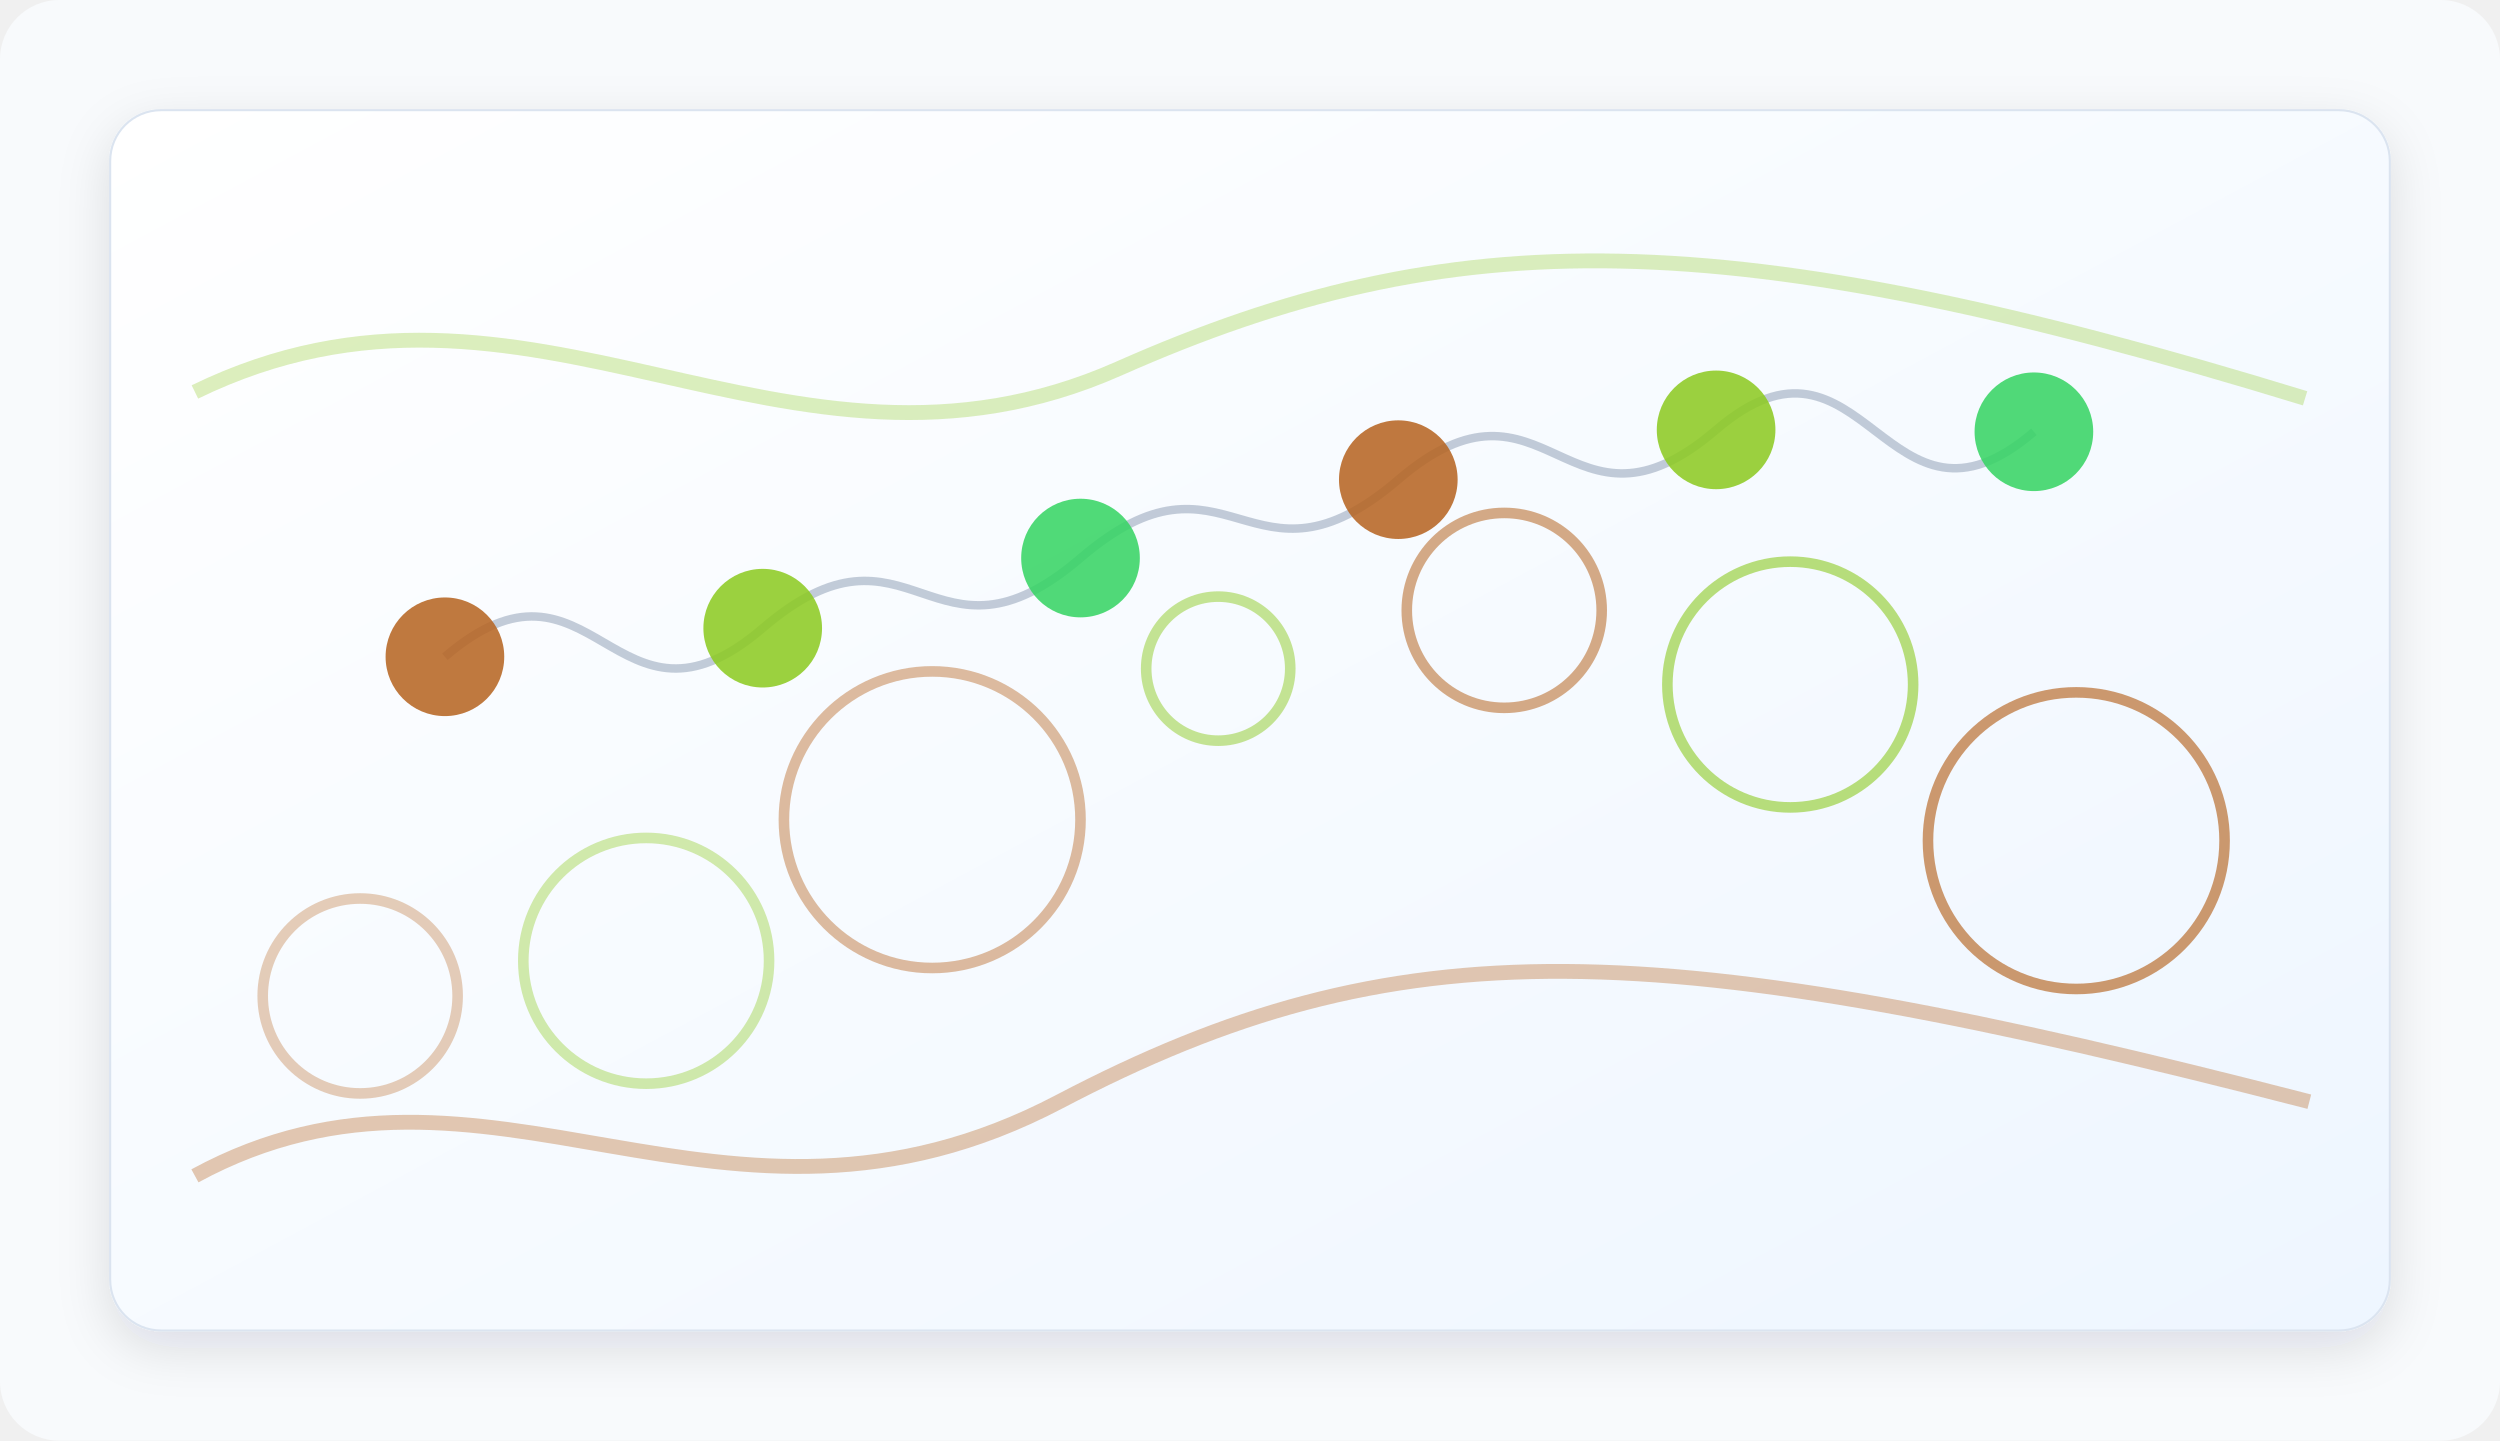
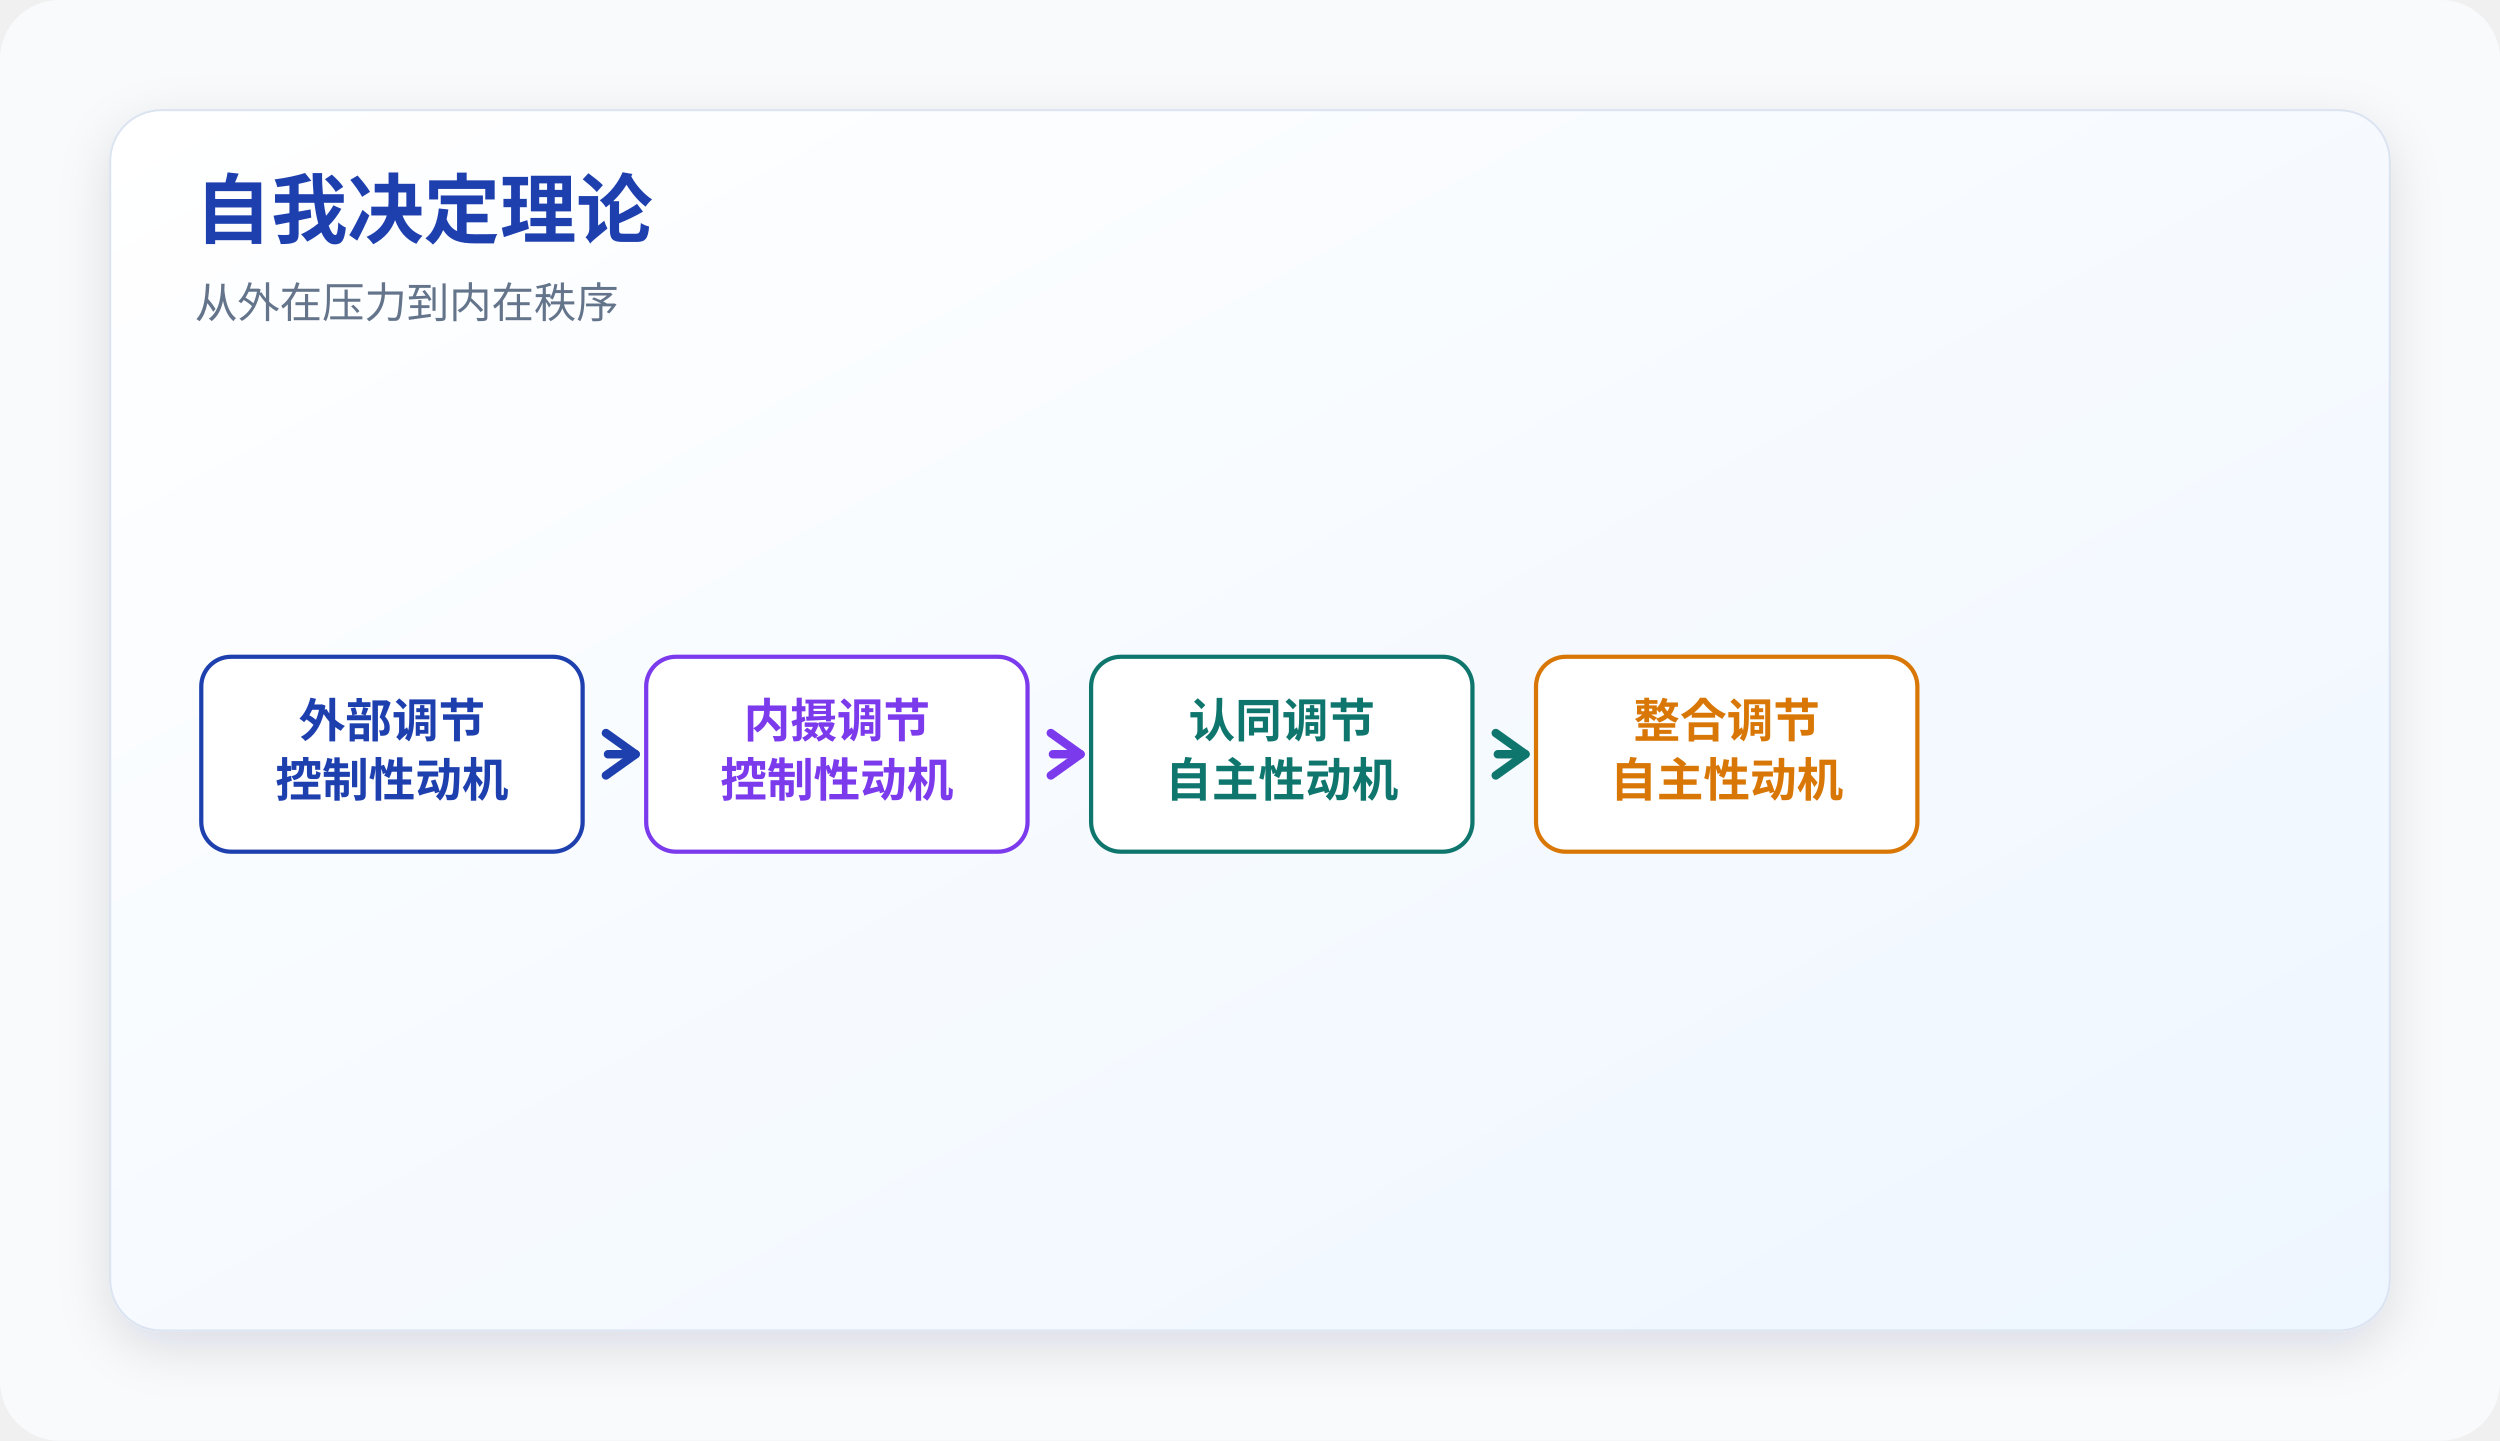
- <svg xmlns="http://www.w3.org/2000/svg" width="1180" height="680" viewBox="0 0 1180 680" role="img" aria-label="第 5 页图片 1">
+ <svg xmlns="http://www.w3.org/2000/svg" width="1180" height="680" viewBox="0 0 1180 680" role="img" aria-label="自我决定理论">
  <defs>
    <linearGradient id="bg" x1="0" y1="0" x2="1" y2="1">
      <stop offset="0" stop-color="#ffffff" />
      <stop offset="1" stop-color="#eef6ff" />
    </linearGradient>
    <filter id="shadow" x="-20%" y="-20%" width="140%" height="140%">
      <feDropShadow dx="0" dy="8" stdDeviation="12" flood-color="#0f172a" flood-opacity="0.12" />
    </filter>
  </defs>
  <rect width="1180" height="680" rx="28" fill="#f8fafc" />
  <rect x="52" y="52" width="1076" height="576" rx="24" fill="url(#bg)" stroke="#dbe4f0" filter="url(#shadow)" />
-   <path d="M92 555 C230 480, 340 604, 500 520 S780 440, 1090 520" fill="none" stroke="hsl(27 70% 42%)" stroke-width="7" opacity="0.35" />
-   <path d="M92 185 C250 108, 370 244, 528 174 S814 104, 1088 188" fill="none" stroke="hsl(82 72% 46%)" stroke-width="7" opacity="0.30" />
-   <circle cx="170.0" cy="470.1" r="46" fill="none" stroke="hsl(27 70% 42%)" stroke-width="5" opacity="0.32" />
-   <circle cx="305.0" cy="453.5" r="58" fill="none" stroke="hsl(82 72% 46%)" stroke-width="5" opacity="0.375" />
-   <circle cx="440.0" cy="386.9" r="70" fill="none" stroke="hsl(27 70% 42%)" stroke-width="5" opacity="0.43" />
-   <circle cx="575.0" cy="315.6" r="34" fill="none" stroke="hsl(82 72% 46%)" stroke-width="5" opacity="0.485" />
-   <circle cx="710.0" cy="288.1" r="46" fill="none" stroke="hsl(27 70% 42%)" stroke-width="5" opacity="0.54" />
-   <circle cx="845.0" cy="323.1" r="58" fill="none" stroke="hsl(82 72% 46%)" stroke-width="5" opacity="0.595" />
-   <circle cx="980.0" cy="396.8" r="70" fill="none" stroke="hsl(27 70% 42%)" stroke-width="5" opacity="0.65" />
-   <path d="M210.0 310.0 C280.0 250.0, 290.0 356.5, 360.0 296.5" fill="none" stroke="#94a3b8" stroke-width="4" opacity="0.55" />
-   <circle cx="210.0" cy="310.0" r="28" fill="hsl(27 70% 42%)" opacity="0.86" />
-   <path d="M360.0 296.5 C430.0 236.5, 440.0 323.4, 510.0 263.4" fill="none" stroke="#94a3b8" stroke-width="4" opacity="0.55" />
-   <circle cx="360.0" cy="296.5" r="28" fill="hsl(82 72% 46%)" opacity="0.86" />
-   <path d="M510.0 263.4 C580.0 203.4, 590.0 286.4, 660.0 226.4" fill="none" stroke="#94a3b8" stroke-width="4" opacity="0.55" />
-   <circle cx="510.0" cy="263.4" r="28" fill="hsl(137 65% 52%)" opacity="0.86" />
-   <path d="M660.0 226.4 C730.0 166.4, 740.0 262.9, 810.0 202.9" fill="none" stroke="#94a3b8" stroke-width="4" opacity="0.55" />
-   <circle cx="660.0" cy="226.4" r="28" fill="hsl(27 70% 42%)" opacity="0.86" />
-   <path d="M810.0 202.9 C880.0 142.9, 890.0 263.8, 960.0 203.8" fill="none" stroke="#94a3b8" stroke-width="4" opacity="0.55" />
-   <circle cx="810.0" cy="202.9" r="28" fill="hsl(82 72% 46%)" opacity="0.86" />
-   <circle cx="960.0" cy="203.8" r="28" fill="hsl(137 65% 52%)" opacity="0.86" />
+   <text x="92" y="112" text-anchor="start" font-family="-apple-system,BlinkMacSystemFont,'Segoe UI','Microsoft YaHei',Arial,sans-serif" font-size="36" font-weight="800" fill="#1e40af">自我决定理论</text>
+   <text x="92" y="150" text-anchor="start" font-family="-apple-system,BlinkMacSystemFont,'Segoe UI','Microsoft YaHei',Arial,sans-serif" font-size="20" font-weight="500" fill="#64748b">从外在压力到内在秩序</text>
+   <rect x="95" y="310" width="180" height="92" rx="14" fill="#fff" stroke="#1e40af" stroke-width="2" />
+   <text x="185" y="348" text-anchor="middle" font-family="-apple-system,BlinkMacSystemFont,'Segoe UI','Microsoft YaHei',Arial,sans-serif" font-size="22" font-weight="800" fill="#1e40af">外部调节</text>
+   <text x="185" y="376" text-anchor="middle" font-family="-apple-system,BlinkMacSystemFont,'Segoe UI','Microsoft YaHei',Arial,sans-serif" font-size="22" font-weight="800" fill="#1e40af">控制性动机</text>
+   <path d="M287 356 L300 356" stroke="#1e40af" stroke-width="4" stroke-linecap="round" />
+   <path d="M286 346 L300 356 L286 366" fill="none" stroke="#1e40af" stroke-width="4" stroke-linecap="round" stroke-linejoin="round" />
+   <rect x="305" y="310" width="180" height="92" rx="14" fill="#fff" stroke="#7c3aed" stroke-width="2" />
+   <text x="395" y="348" text-anchor="middle" font-family="-apple-system,BlinkMacSystemFont,'Segoe UI','Microsoft YaHei',Arial,sans-serif" font-size="22" font-weight="800" fill="#7c3aed">内摄调节</text>
+   <text x="395" y="376" text-anchor="middle" font-family="-apple-system,BlinkMacSystemFont,'Segoe UI','Microsoft YaHei',Arial,sans-serif" font-size="22" font-weight="800" fill="#7c3aed">控制性动机</text>
+   <path d="M497 356 L510 356" stroke="#7c3aed" stroke-width="4" stroke-linecap="round" />
+   <path d="M496 346 L510 356 L496 366" fill="none" stroke="#7c3aed" stroke-width="4" stroke-linecap="round" stroke-linejoin="round" />
+   <rect x="515" y="310" width="180" height="92" rx="14" fill="#fff" stroke="#0f766e" stroke-width="2" />
+   <text x="605" y="348" text-anchor="middle" font-family="-apple-system,BlinkMacSystemFont,'Segoe UI','Microsoft YaHei',Arial,sans-serif" font-size="22" font-weight="800" fill="#0f766e">认同调节</text>
+   <text x="605" y="376" text-anchor="middle" font-family="-apple-system,BlinkMacSystemFont,'Segoe UI','Microsoft YaHei',Arial,sans-serif" font-size="22" font-weight="800" fill="#0f766e">自主性动机</text>
+   <path d="M707 356 L720 356" stroke="#0f766e" stroke-width="4" stroke-linecap="round" />
+   <path d="M706 346 L720 356 L706 366" fill="none" stroke="#0f766e" stroke-width="4" stroke-linecap="round" stroke-linejoin="round" />
+   <rect x="725" y="310" width="180" height="92" rx="14" fill="#fff" stroke="#d97706" stroke-width="2" />
+   <text x="815" y="348" text-anchor="middle" font-family="-apple-system,BlinkMacSystemFont,'Segoe UI','Microsoft YaHei',Arial,sans-serif" font-size="22" font-weight="800" fill="#d97706">整合调节</text>
+   <text x="815" y="376" text-anchor="middle" font-family="-apple-system,BlinkMacSystemFont,'Segoe UI','Microsoft YaHei',Arial,sans-serif" font-size="22" font-weight="800" fill="#d97706">自主性动机</text>
</svg>
